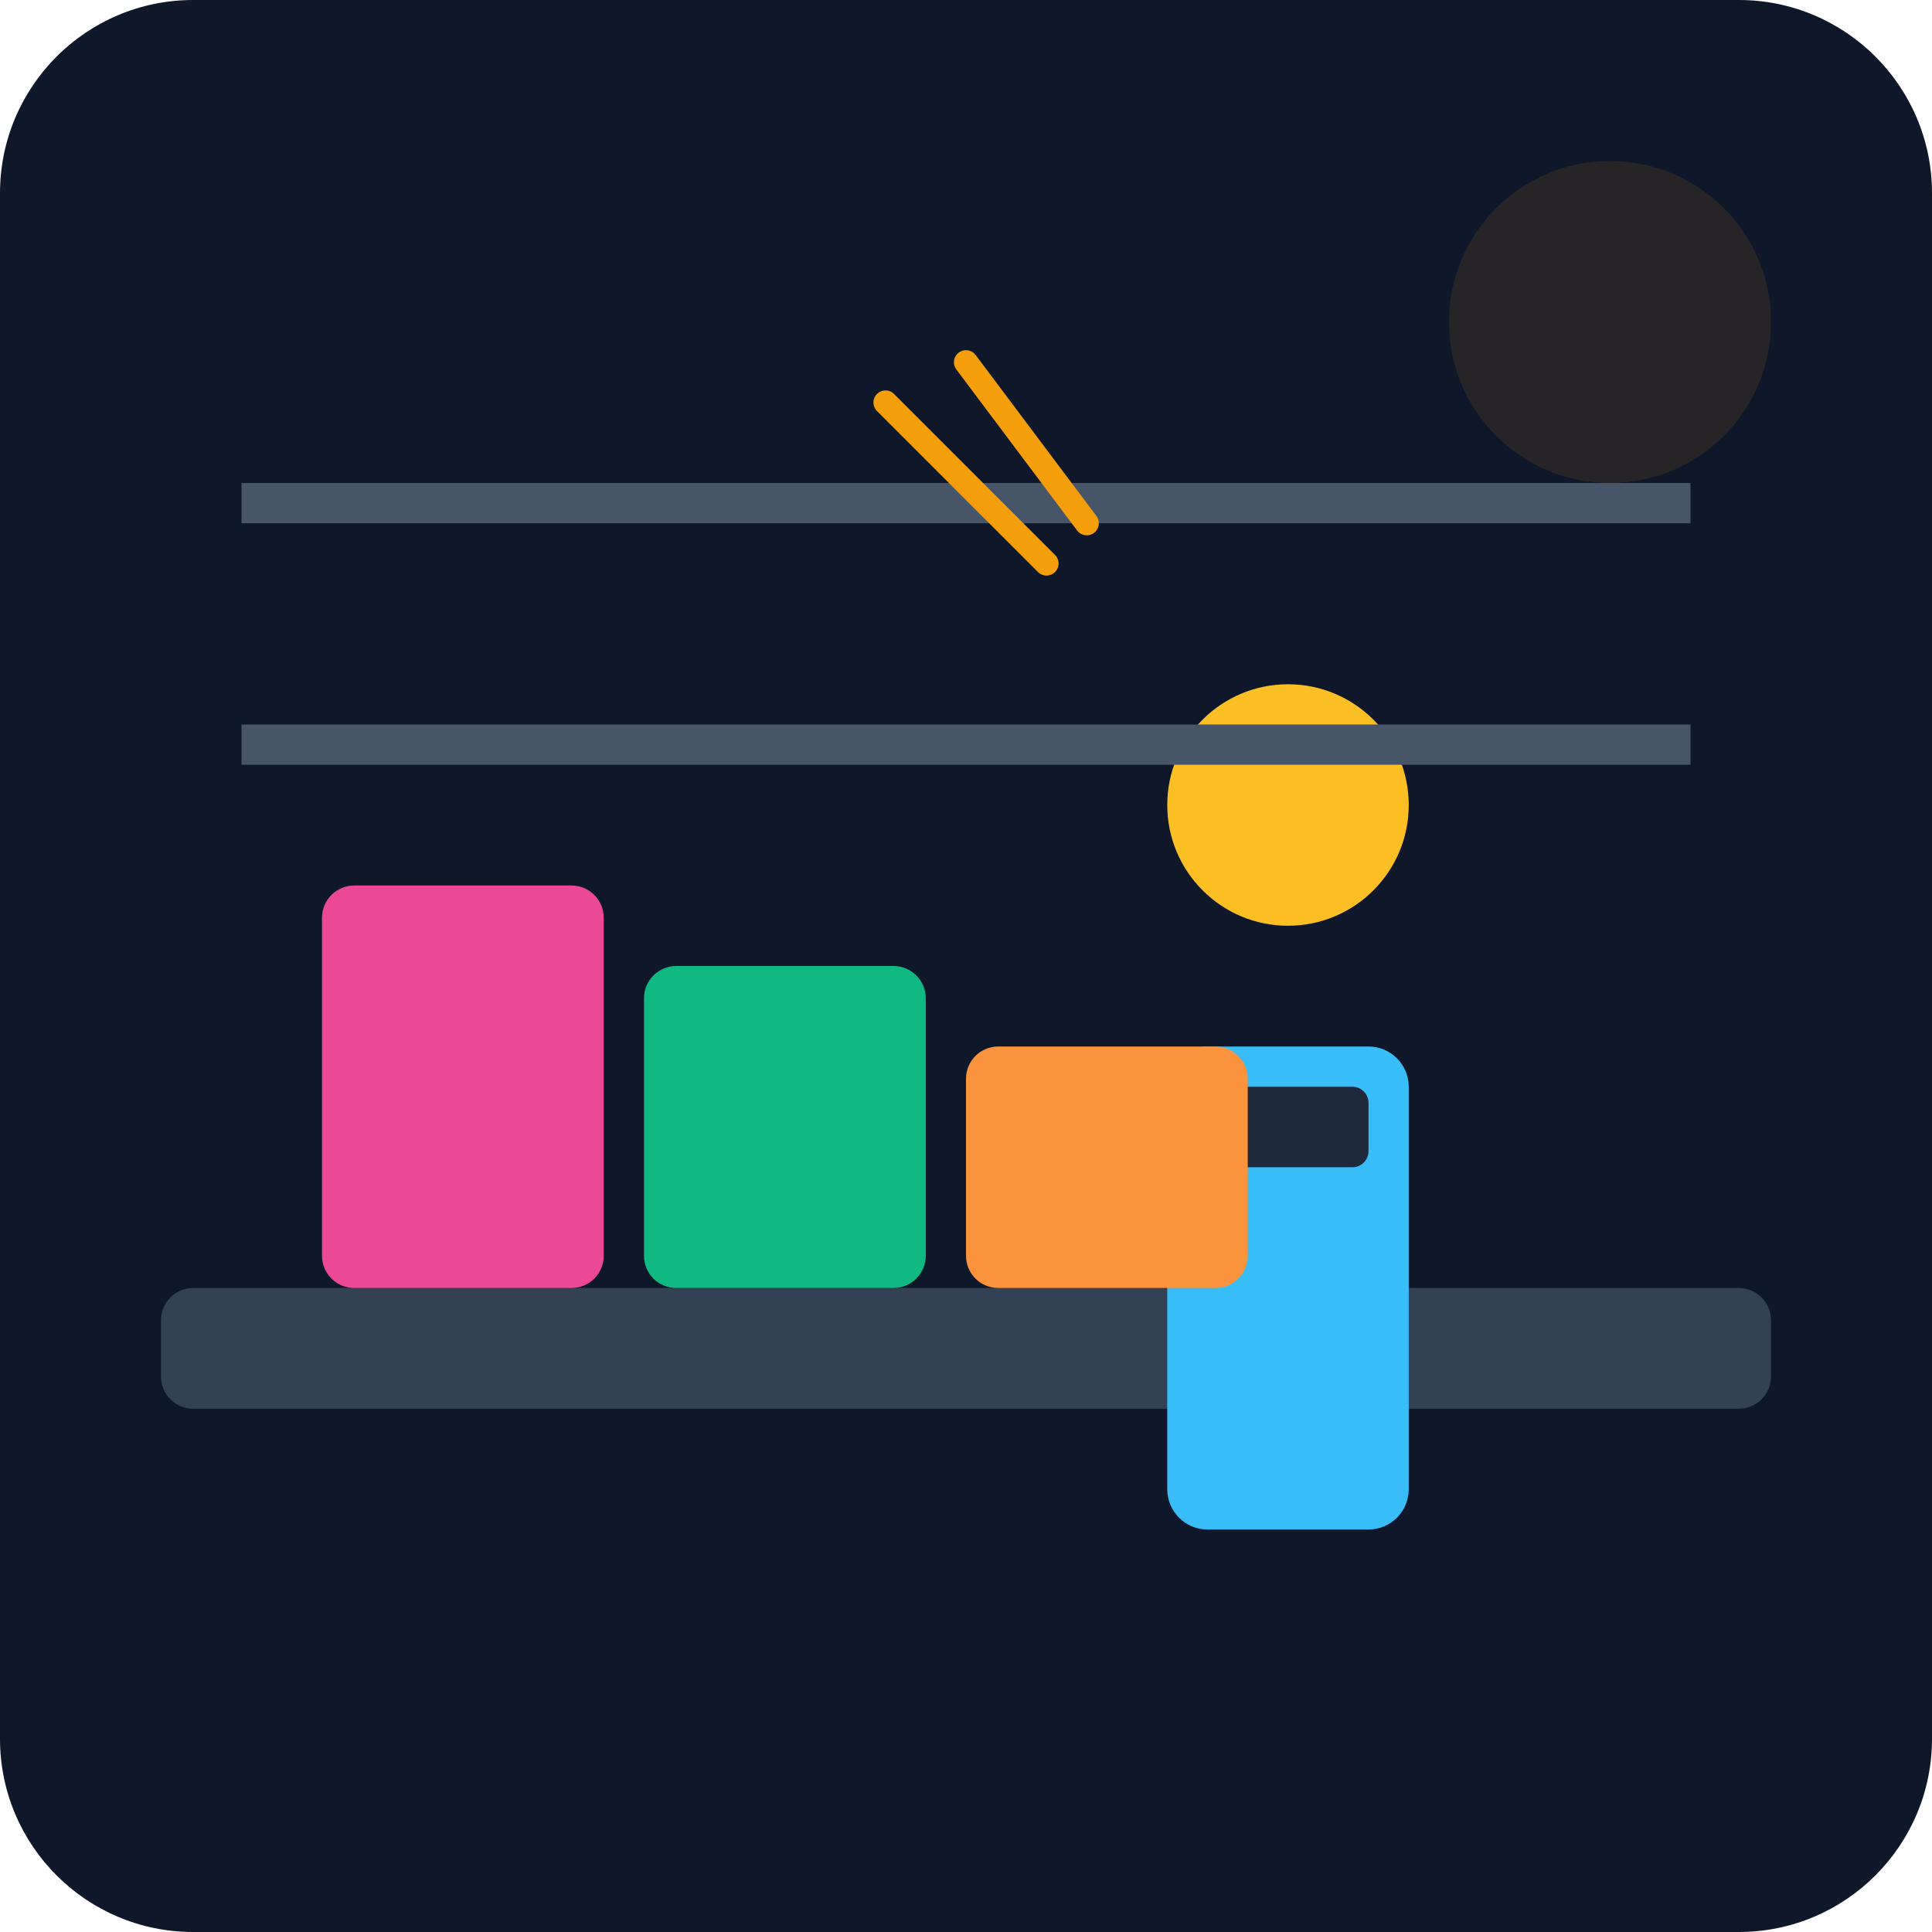
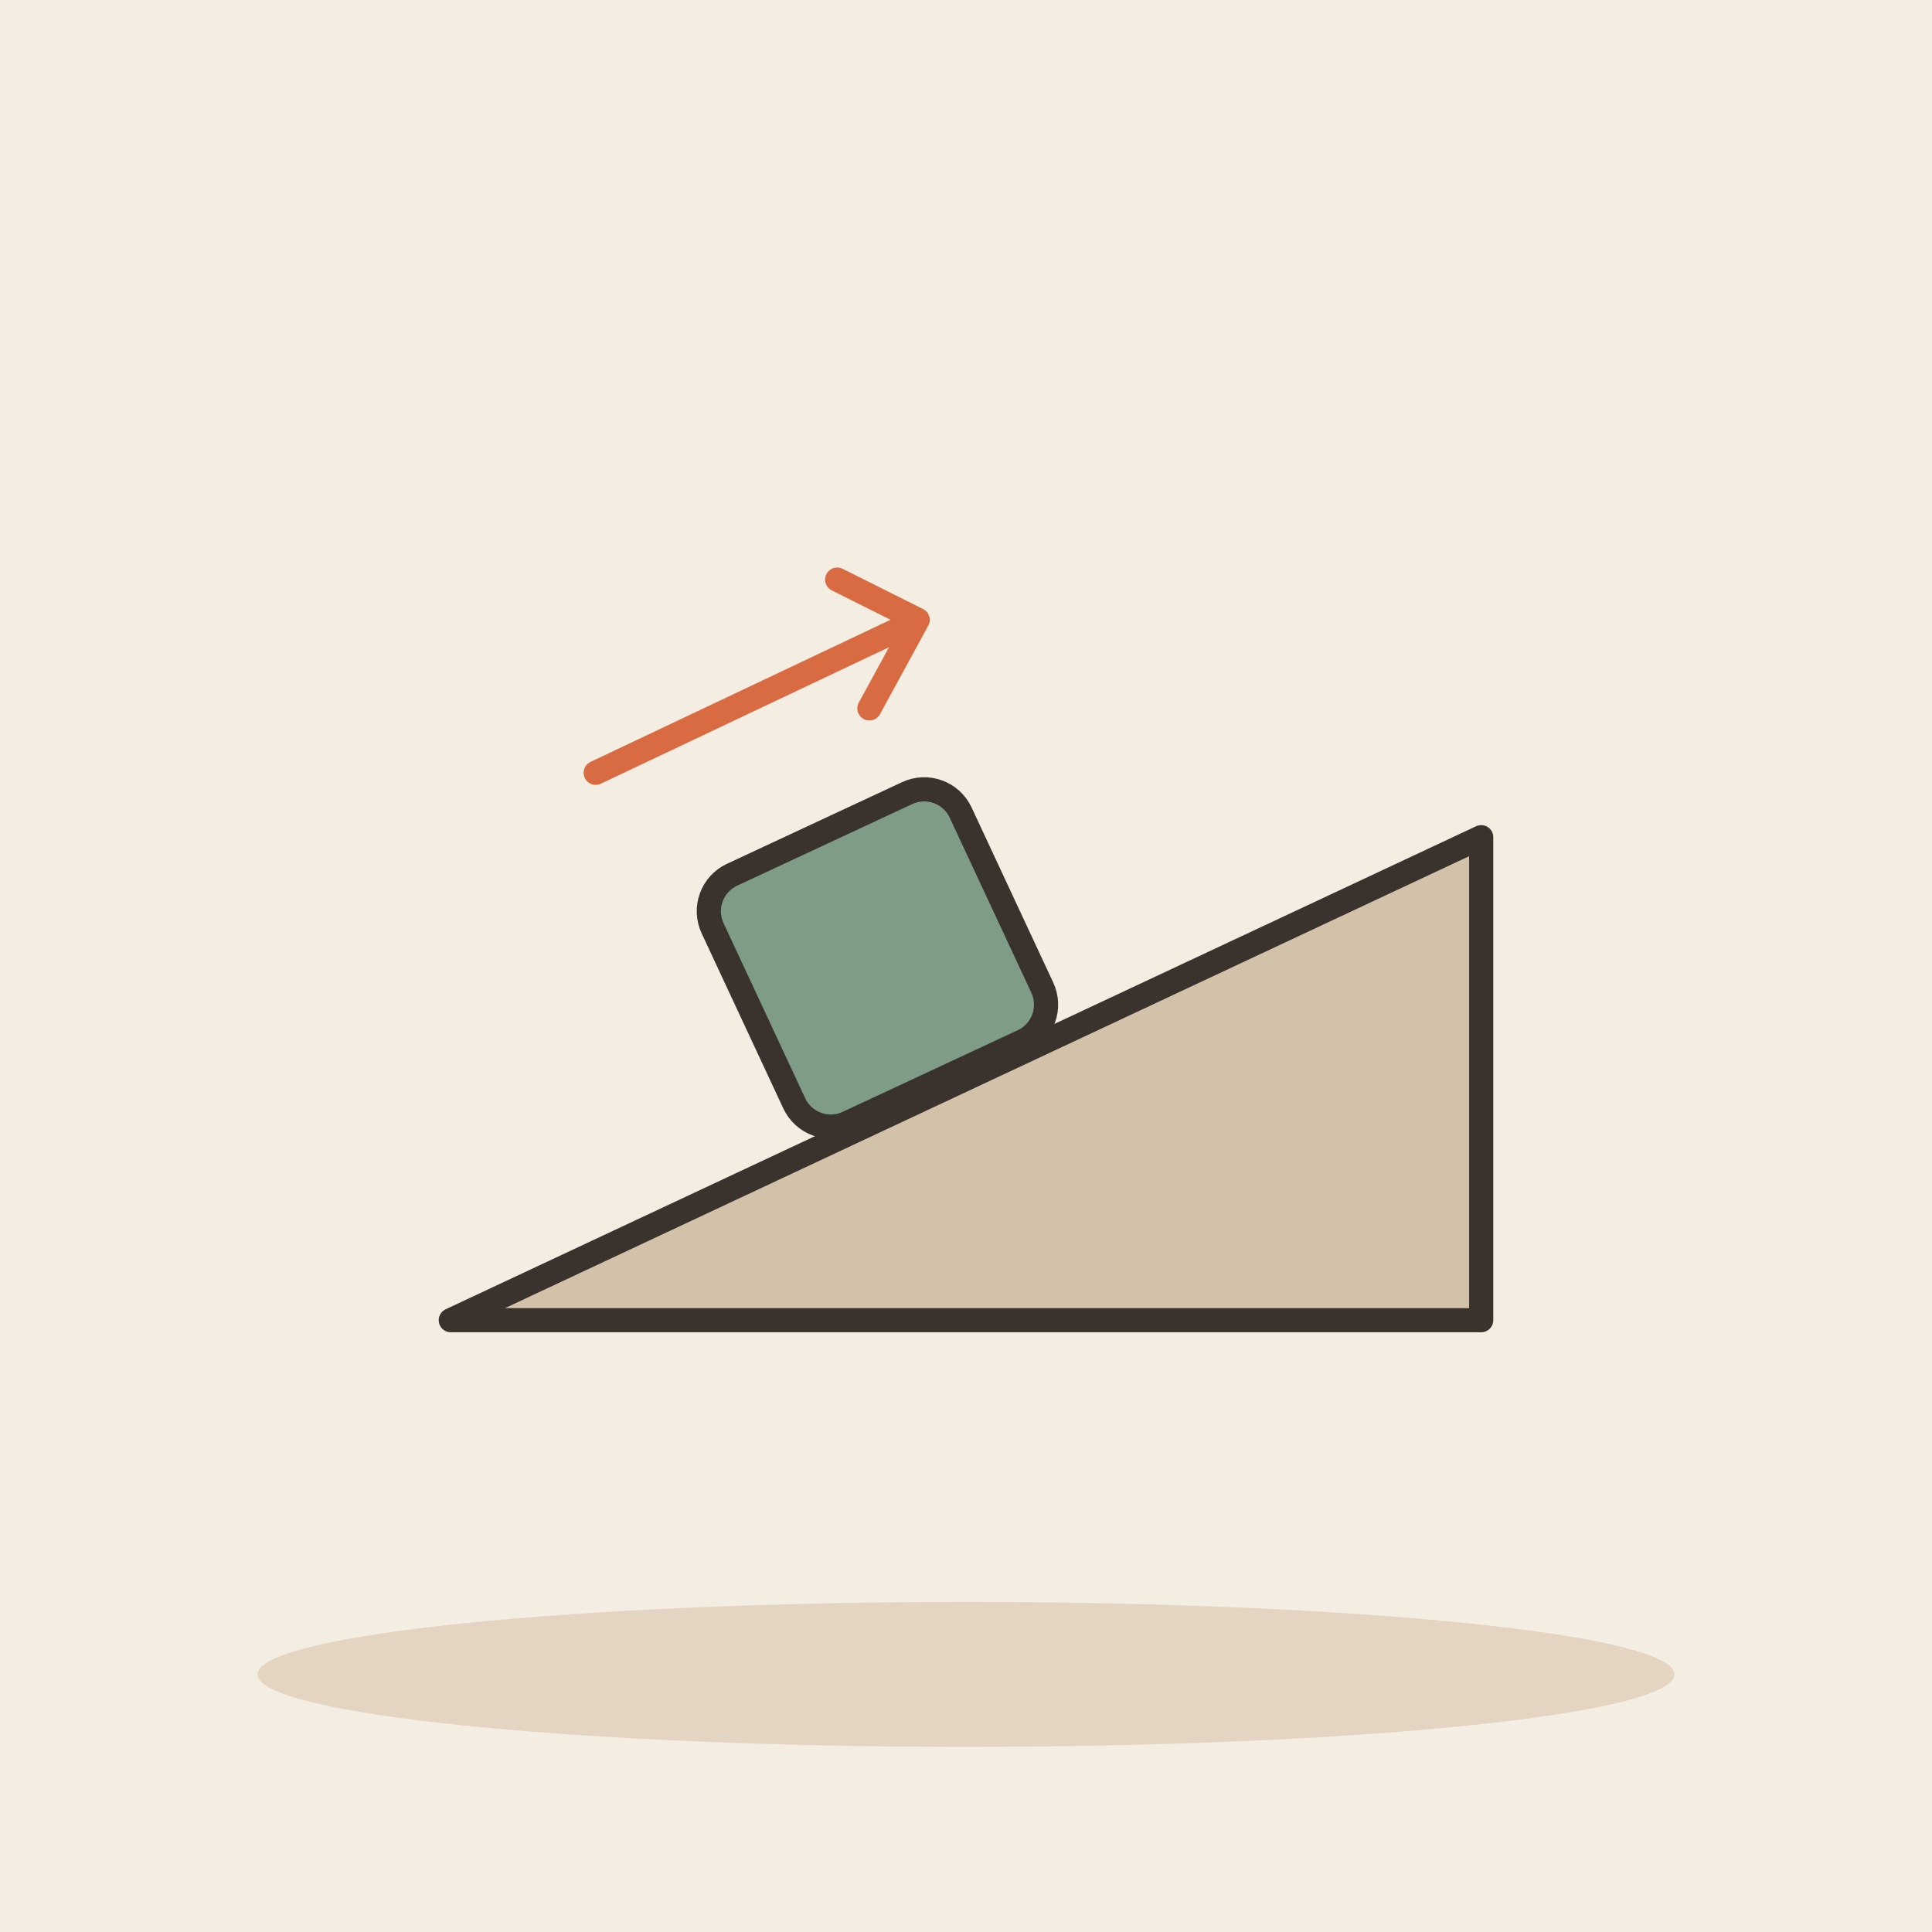
- <svg xmlns="http://www.w3.org/2000/svg" viewBox="0 0 240 240">
-   <defs>
-     <linearGradient id="bgGrad" x1="0" y1="0" x2="0" y2="240">
-       <stop offset="0%" stop-color="#0f172a" />
-       <stop offset="100%" stop-color="#1e293b" />
-     </linearGradient>
-   </defs>
-   <rect width="240" height="240" rx="24" fill="url(#bgGrad)" />
-   <rect x="20" y="160" width="200" height="15" rx="4" fill="#334155" />
-   <g transform="translate(140, 80)">
-     <circle cx="20" cy="20" r="15" fill="#fbbf24" />
-     <path d="M10 35 Q20 45 30 35" stroke="#0f172a" stroke-width="2" fill="none" />
-     <rect x="5" y="50" width="30" height="60" rx="5" fill="#38bdf8" />
-     <rect x="10" y="55" width="20" height="10" rx="2" fill="#1e293b" />
-   </g>
-   <g transform="translate(40, 110)">
-     <rect x="0" y="0" width="35" height="50" rx="4" fill="#ec4899" />
-     <rect x="40" y="10" width="35" height="40" rx="4" fill="#10b981" />
-     <rect x="80" y="20" width="35" height="30" rx="4" fill="#fb923c" />
-   </g>
-   <rect x="30" y="60" width="180" height="5" fill="#475569" />
-   <rect x="30" y="90" width="180" height="5" fill="#475569" />
-   <path d="M130 70 L110 50" stroke="#f59e0b" stroke-width="3" stroke-linecap="round" />
-   <path d="M135 65 L120 45" stroke="#f59e0b" stroke-width="3" stroke-linecap="round" />
-   <circle cx="200" cy="40" r="20" fill="#f59e0b" opacity="0.1" />
+ <svg xmlns="http://www.w3.org/2000/svg" viewBox="0 0 240 240" data-style="editorial">
+   <rect width="240" height="240" fill="#F4EDE2" />
+   <ellipse cx="120" cy="208" rx="88" ry="9" fill="#E3D5C1" />
+   <polygon points="56,164 184,164 184,104" fill="#D2C2AA" stroke="#3A332D" stroke-width="3" stroke-linejoin="round" />
+   <rect x="92" y="102" width="34" height="34" rx="5" fill="#7E9C86" stroke="#3A332D" stroke-width="3" transform="rotate(-25 109 119)" />
+   <path d="M74 96 L112 78 M104 72 L114 77 L108 88" fill="none" stroke="#D96B43" stroke-width="3" stroke-linecap="round" stroke-linejoin="round" />
</svg>
